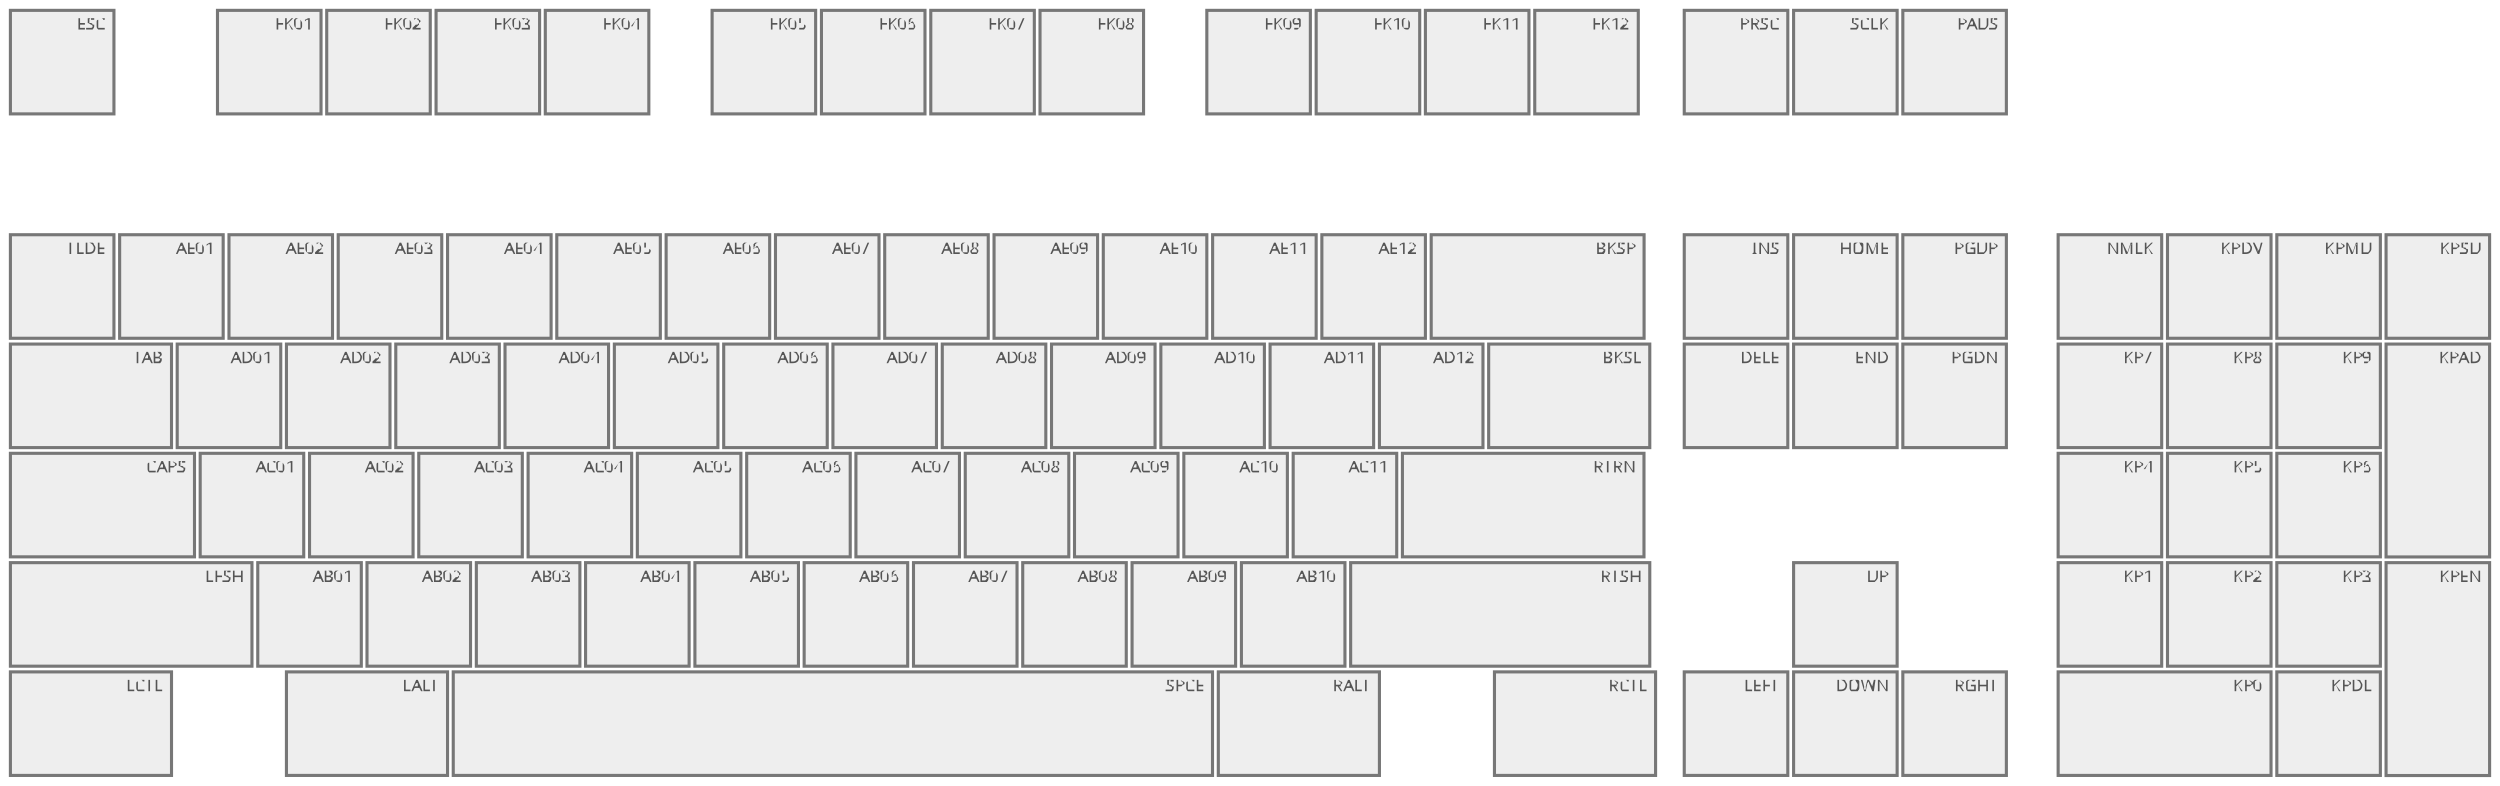
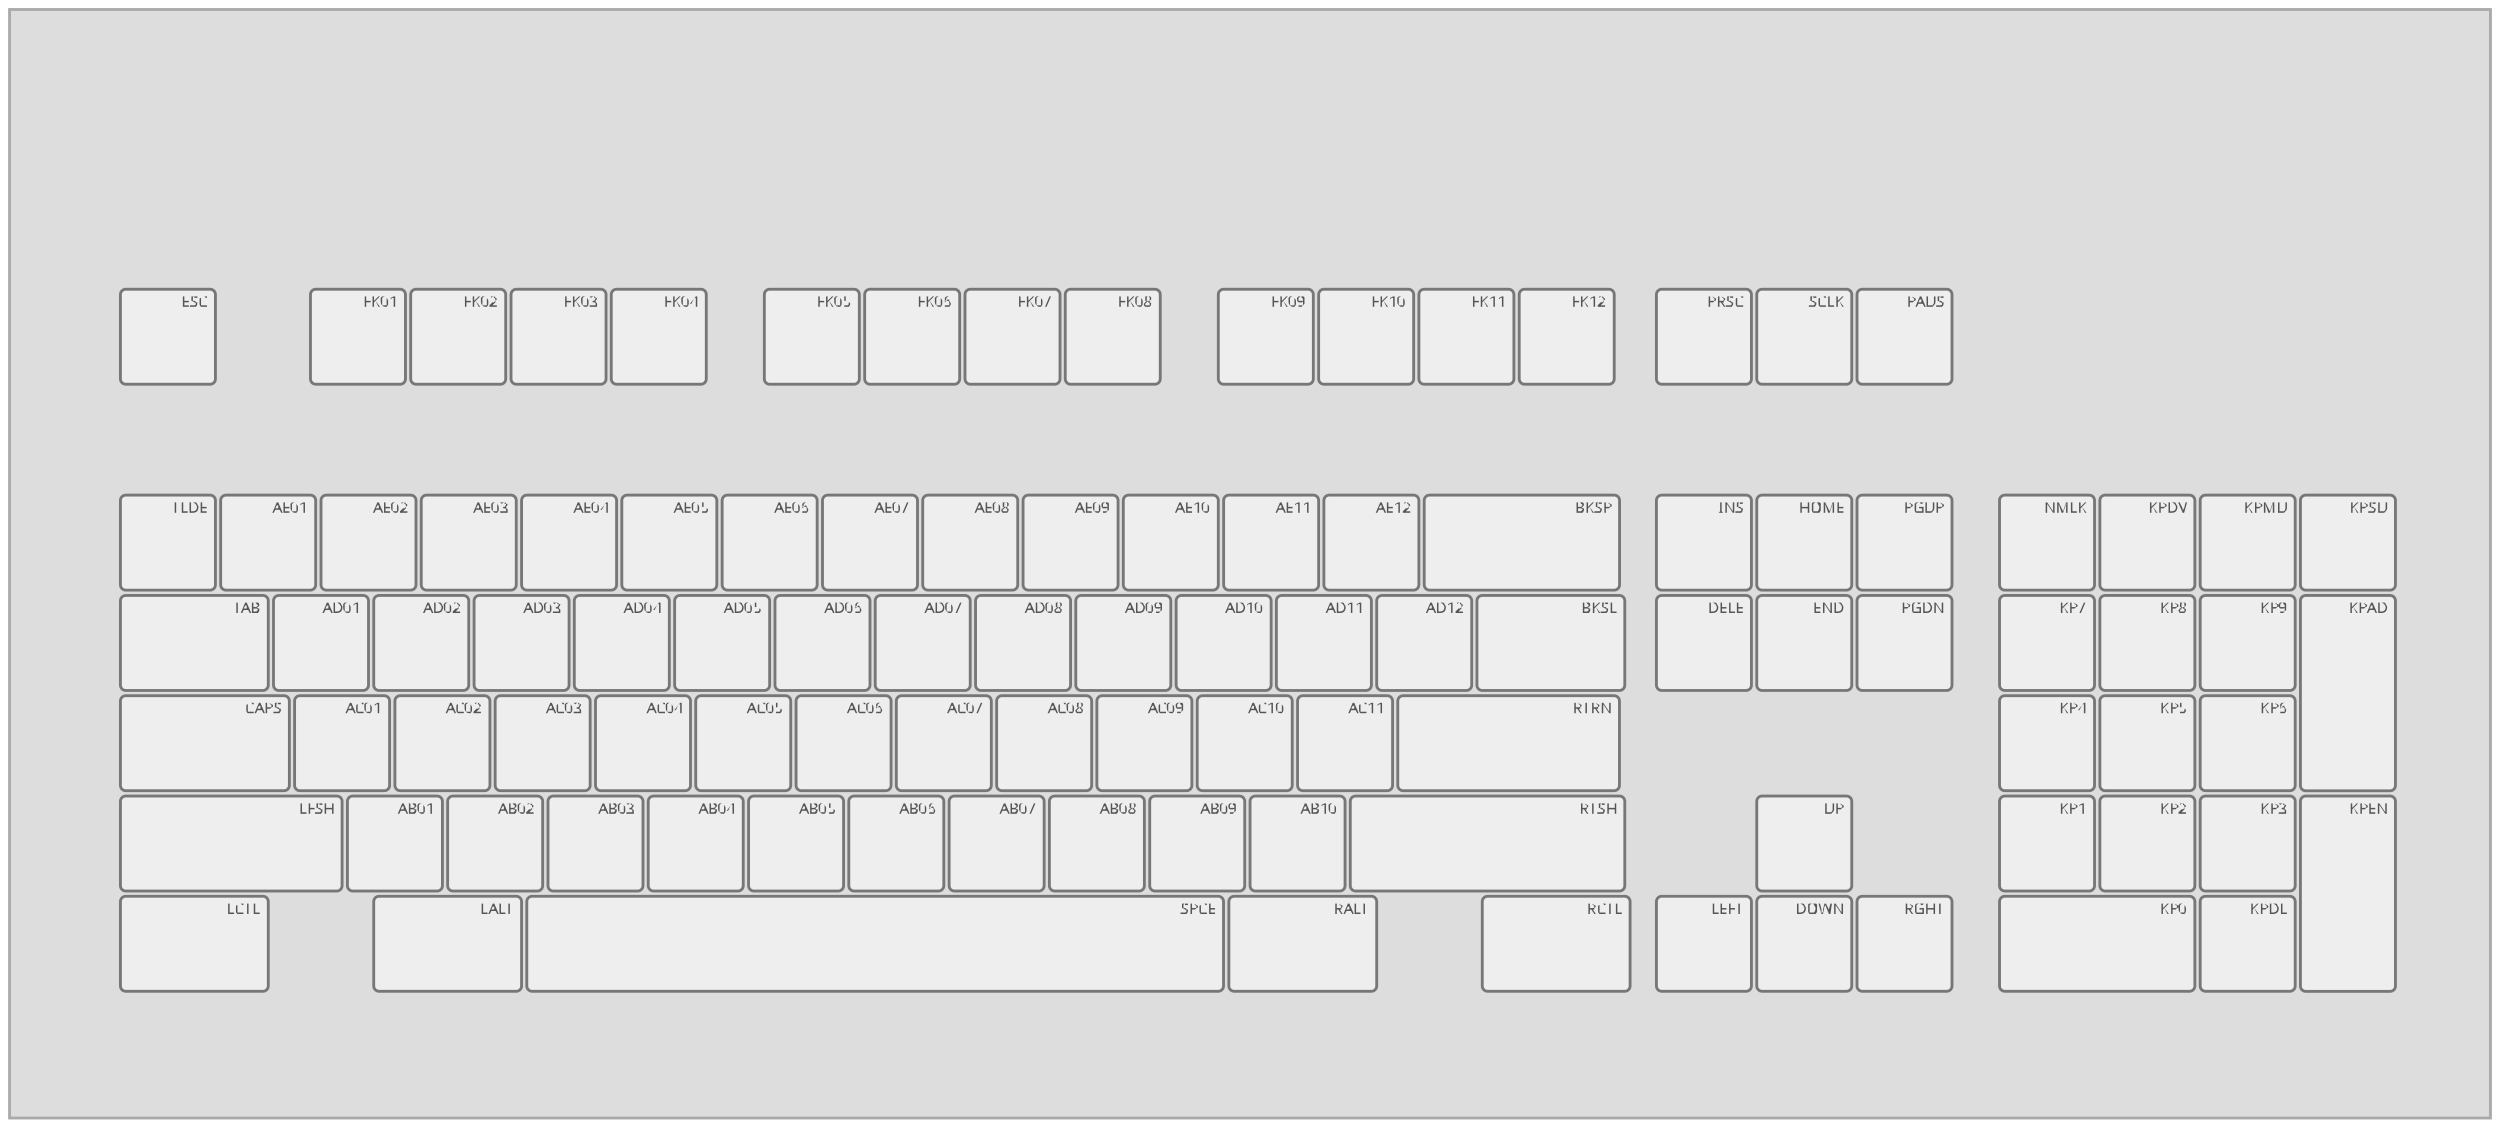
- <svg xmlns="http://www.w3.org/2000/svg" width="1448.667" height="455.333" viewBox="1.067 2.844 24.144 7.589">
-   <style>.key { fill: #eee; stroke: #777; stroke-width: 0.03; }.key-id { fill: #555; font: 0.16px sans-serif; pointer-events: none; }</style>
+ <svg xmlns="http://www.w3.org/2000/svg" width="1578.667" height="712" viewBox="-0.1 -0.1 26.311 11.867">
+   <style>.keyboard-frame { fill: var(--doodad-fill, #ddd); stroke: #aaa; stroke-width: 0.03; }.key { fill: var(--key-fill, #eee); stroke: #777; stroke-width: 0.03; }.key-id { fill: var(--key-id-fill, #555); font: 0.16px sans-serif; pointer-events: none; }</style>
  <g id="keyboard-geometry">
+     <g id="keyboard-decorations">
+       <rect class="keyboard-frame" x="0" y="0" width="26.111" height="11.667" />
+     </g>
    <g id="keys">
      <g id="key-ESC" data-key-id="ESC" data-kbd-keycode="1">
-         <rect class="key" x="1.167" y="2.944" width="1" height="1" />
+         <rect class="key" x="1.167" y="2.944" width="1" height="1" rx="0.056" ry="0.056" style="--key-fill: #555" />
      </g>
      <g id="key-FK01" data-key-id="FK01" data-kbd-keycode="59">
-         <rect class="key" x="3.167" y="2.944" width="1" height="1" />
+         <rect class="key" x="3.167" y="2.944" width="1" height="1" rx="0.056" ry="0.056" />
      </g>
      <g id="key-FK02" data-key-id="FK02" data-kbd-keycode="60">
-         <rect class="key" x="4.222" y="2.944" width="1" height="1" />
+         <rect class="key" x="4.222" y="2.944" width="1" height="1" rx="0.056" ry="0.056" />
      </g>
      <g id="key-FK03" data-key-id="FK03" data-kbd-keycode="61">
-         <rect class="key" x="5.278" y="2.944" width="1" height="1" />
+         <rect class="key" x="5.278" y="2.944" width="1" height="1" rx="0.056" ry="0.056" />
      </g>
      <g id="key-FK04" data-key-id="FK04" data-kbd-keycode="62">
-         <rect class="key" x="6.333" y="2.944" width="1" height="1" />
+         <rect class="key" x="6.333" y="2.944" width="1" height="1" rx="0.056" ry="0.056" />
      </g>
      <g id="key-FK05" data-key-id="FK05" data-kbd-keycode="63">
-         <rect class="key" x="7.944" y="2.944" width="1" height="1" />
+         <rect class="key" x="7.944" y="2.944" width="1" height="1" rx="0.056" ry="0.056" />
      </g>
      <g id="key-FK06" data-key-id="FK06" data-kbd-keycode="64">
-         <rect class="key" x="9" y="2.944" width="1" height="1" />
+         <rect class="key" x="9" y="2.944" width="1" height="1" rx="0.056" ry="0.056" />
      </g>
      <g id="key-FK07" data-key-id="FK07" data-kbd-keycode="65">
-         <rect class="key" x="10.056" y="2.944" width="1" height="1" />
+         <rect class="key" x="10.056" y="2.944" width="1" height="1" rx="0.056" ry="0.056" />
      </g>
      <g id="key-FK08" data-key-id="FK08" data-kbd-keycode="66">
-         <rect class="key" x="11.111" y="2.944" width="1" height="1" />
+         <rect class="key" x="11.111" y="2.944" width="1" height="1" rx="0.056" ry="0.056" />
      </g>
      <g id="key-FK09" data-key-id="FK09" data-kbd-keycode="67">
-         <rect class="key" x="12.722" y="2.944" width="1" height="1" />
+         <rect class="key" x="12.722" y="2.944" width="1" height="1" rx="0.056" ry="0.056" />
      </g>
      <g id="key-FK10" data-key-id="FK10" data-kbd-keycode="68">
-         <rect class="key" x="13.778" y="2.944" width="1" height="1" />
+         <rect class="key" x="13.778" y="2.944" width="1" height="1" rx="0.056" ry="0.056" />
      </g>
      <g id="key-FK11" data-key-id="FK11" data-kbd-keycode="87">
-         <rect class="key" x="14.833" y="2.944" width="1" height="1" />
+         <rect class="key" x="14.833" y="2.944" width="1" height="1" rx="0.056" ry="0.056" />
      </g>
      <g id="key-FK12" data-key-id="FK12" data-kbd-keycode="88">
-         <rect class="key" x="15.889" y="2.944" width="1" height="1" />
+         <rect class="key" x="15.889" y="2.944" width="1" height="1" rx="0.056" ry="0.056" />
      </g>
      <g id="key-PRSC" data-key-id="PRSC" data-kbd-keycode="99">
-         <rect class="key" x="17.333" y="2.944" width="1" height="1" />
+         <rect class="key" x="17.333" y="2.944" width="1" height="1" rx="0.056" ry="0.056" />
      </g>
      <g id="key-SCLK" data-key-id="SCLK" data-kbd-keycode="70">
-         <rect class="key" x="18.389" y="2.944" width="1" height="1" />
+         <rect class="key" x="18.389" y="2.944" width="1" height="1" rx="0.056" ry="0.056" />
      </g>
      <g id="key-PAUS" data-key-id="PAUS" data-kbd-keycode="119">
-         <rect class="key" x="19.444" y="2.944" width="1" height="1" />
+         <rect class="key" x="19.444" y="2.944" width="1" height="1" rx="0.056" ry="0.056" />
      </g>
      <g id="key-TLDE" data-key-id="TLDE" data-kbd-keycode="41">
-         <rect class="key" x="1.167" y="5.111" width="1" height="1" />
+         <rect class="key" x="1.167" y="5.111" width="1" height="1" rx="0.056" ry="0.056" />
      </g>
      <g id="key-AE01" data-key-id="AE01" data-kbd-keycode="2">
-         <rect class="key" x="2.222" y="5.111" width="1" height="1" />
+         <rect class="key" x="2.222" y="5.111" width="1" height="1" rx="0.056" ry="0.056" />
      </g>
      <g id="key-AE02" data-key-id="AE02" data-kbd-keycode="3">
-         <rect class="key" x="3.278" y="5.111" width="1" height="1" />
+         <rect class="key" x="3.278" y="5.111" width="1" height="1" rx="0.056" ry="0.056" />
      </g>
      <g id="key-AE03" data-key-id="AE03" data-kbd-keycode="4">
-         <rect class="key" x="4.333" y="5.111" width="1" height="1" />
+         <rect class="key" x="4.333" y="5.111" width="1" height="1" rx="0.056" ry="0.056" />
      </g>
      <g id="key-AE04" data-key-id="AE04" data-kbd-keycode="5">
-         <rect class="key" x="5.389" y="5.111" width="1" height="1" />
+         <rect class="key" x="5.389" y="5.111" width="1" height="1" rx="0.056" ry="0.056" />
      </g>
      <g id="key-AE05" data-key-id="AE05" data-kbd-keycode="6">
-         <rect class="key" x="6.444" y="5.111" width="1" height="1" />
+         <rect class="key" x="6.444" y="5.111" width="1" height="1" rx="0.056" ry="0.056" />
      </g>
      <g id="key-AE06" data-key-id="AE06" data-kbd-keycode="7">
-         <rect class="key" x="7.5" y="5.111" width="1" height="1" />
+         <rect class="key" x="7.5" y="5.111" width="1" height="1" rx="0.056" ry="0.056" />
      </g>
      <g id="key-AE07" data-key-id="AE07" data-kbd-keycode="8">
-         <rect class="key" x="8.556" y="5.111" width="1" height="1" />
+         <rect class="key" x="8.556" y="5.111" width="1" height="1" rx="0.056" ry="0.056" />
      </g>
      <g id="key-AE08" data-key-id="AE08" data-kbd-keycode="9">
-         <rect class="key" x="9.611" y="5.111" width="1" height="1" />
+         <rect class="key" x="9.611" y="5.111" width="1" height="1" rx="0.056" ry="0.056" />
      </g>
      <g id="key-AE09" data-key-id="AE09" data-kbd-keycode="10">
-         <rect class="key" x="10.667" y="5.111" width="1" height="1" />
+         <rect class="key" x="10.667" y="5.111" width="1" height="1" rx="0.056" ry="0.056" />
      </g>
      <g id="key-AE10" data-key-id="AE10" data-kbd-keycode="11">
-         <rect class="key" x="11.722" y="5.111" width="1" height="1" />
+         <rect class="key" x="11.722" y="5.111" width="1" height="1" rx="0.056" ry="0.056" />
      </g>
      <g id="key-AE11" data-key-id="AE11" data-kbd-keycode="12">
-         <rect class="key" x="12.778" y="5.111" width="1" height="1" />
+         <rect class="key" x="12.778" y="5.111" width="1" height="1" rx="0.056" ry="0.056" />
      </g>
      <g id="key-AE12" data-key-id="AE12" data-kbd-keycode="13">
-         <rect class="key" x="13.833" y="5.111" width="1" height="1" />
+         <rect class="key" x="13.833" y="5.111" width="1" height="1" rx="0.056" ry="0.056" />
      </g>
      <g id="key-BKSP" data-key-id="BKSP" data-kbd-keycode="14">
-         <rect class="key" x="14.889" y="5.111" width="2.056" height="1" />
+         <rect class="key" x="14.889" y="5.111" width="2.056" height="1" rx="0.056" ry="0.056" style="--key-fill: #555" />
      </g>
      <g id="key-TAB" data-key-id="TAB" data-kbd-keycode="15">
-         <rect class="key" x="1.167" y="6.167" width="1.556" height="1" />
+         <rect class="key" x="1.167" y="6.167" width="1.556" height="1" rx="0.056" ry="0.056" style="--key-fill: #555" />
      </g>
      <g id="key-AD01" data-key-id="AD01" data-kbd-keycode="16">
-         <rect class="key" x="2.778" y="6.167" width="1" height="1" />
+         <rect class="key" x="2.778" y="6.167" width="1" height="1" rx="0.056" ry="0.056" />
      </g>
      <g id="key-AD02" data-key-id="AD02" data-kbd-keycode="17">
-         <rect class="key" x="3.833" y="6.167" width="1" height="1" />
+         <rect class="key" x="3.833" y="6.167" width="1" height="1" rx="0.056" ry="0.056" />
      </g>
      <g id="key-AD03" data-key-id="AD03" data-kbd-keycode="18">
-         <rect class="key" x="4.889" y="6.167" width="1" height="1" />
+         <rect class="key" x="4.889" y="6.167" width="1" height="1" rx="0.056" ry="0.056" />
      </g>
      <g id="key-AD04" data-key-id="AD04" data-kbd-keycode="19">
-         <rect class="key" x="5.944" y="6.167" width="1" height="1" />
+         <rect class="key" x="5.944" y="6.167" width="1" height="1" rx="0.056" ry="0.056" />
      </g>
      <g id="key-AD05" data-key-id="AD05" data-kbd-keycode="20">
-         <rect class="key" x="7" y="6.167" width="1" height="1" />
+         <rect class="key" x="7" y="6.167" width="1" height="1" rx="0.056" ry="0.056" />
      </g>
      <g id="key-AD06" data-key-id="AD06" data-kbd-keycode="21">
-         <rect class="key" x="8.056" y="6.167" width="1" height="1" />
+         <rect class="key" x="8.056" y="6.167" width="1" height="1" rx="0.056" ry="0.056" />
      </g>
      <g id="key-AD07" data-key-id="AD07" data-kbd-keycode="22">
-         <rect class="key" x="9.111" y="6.167" width="1" height="1" />
+         <rect class="key" x="9.111" y="6.167" width="1" height="1" rx="0.056" ry="0.056" />
      </g>
      <g id="key-AD08" data-key-id="AD08" data-kbd-keycode="23">
-         <rect class="key" x="10.167" y="6.167" width="1" height="1" />
+         <rect class="key" x="10.167" y="6.167" width="1" height="1" rx="0.056" ry="0.056" />
      </g>
      <g id="key-AD09" data-key-id="AD09" data-kbd-keycode="24">
-         <rect class="key" x="11.222" y="6.167" width="1" height="1" />
+         <rect class="key" x="11.222" y="6.167" width="1" height="1" rx="0.056" ry="0.056" />
      </g>
      <g id="key-AD10" data-key-id="AD10" data-kbd-keycode="25">
-         <rect class="key" x="12.278" y="6.167" width="1" height="1" />
+         <rect class="key" x="12.278" y="6.167" width="1" height="1" rx="0.056" ry="0.056" />
      </g>
      <g id="key-AD11" data-key-id="AD11" data-kbd-keycode="26">
-         <rect class="key" x="13.333" y="6.167" width="1" height="1" />
+         <rect class="key" x="13.333" y="6.167" width="1" height="1" rx="0.056" ry="0.056" />
      </g>
      <g id="key-AD12" data-key-id="AD12" data-kbd-keycode="27">
-         <rect class="key" x="14.389" y="6.167" width="1" height="1" />
+         <rect class="key" x="14.389" y="6.167" width="1" height="1" rx="0.056" ry="0.056" />
      </g>
      <g id="key-BKSL" data-key-id="BKSL" data-kbd-keycode="43">
-         <rect class="key" x="15.444" y="6.167" width="1.556" height="1" />
+         <rect class="key" x="15.444" y="6.167" width="1.556" height="1" rx="0.056" ry="0.056" />
      </g>
      <g id="key-CAPS" data-key-id="CAPS" data-kbd-keycode="58">
-         <rect class="key" x="1.167" y="7.222" width="1.778" height="1" />
+         <rect class="key" x="1.167" y="7.222" width="1.778" height="1" rx="0.056" ry="0.056" style="--key-fill: #555" />
      </g>
      <g id="key-AC01" data-key-id="AC01" data-kbd-keycode="30">
-         <rect class="key" x="3" y="7.222" width="1" height="1" />
+         <rect class="key" x="3" y="7.222" width="1" height="1" rx="0.056" ry="0.056" />
      </g>
      <g id="key-AC02" data-key-id="AC02" data-kbd-keycode="31">
-         <rect class="key" x="4.056" y="7.222" width="1" height="1" />
+         <rect class="key" x="4.056" y="7.222" width="1" height="1" rx="0.056" ry="0.056" />
      </g>
      <g id="key-AC03" data-key-id="AC03" data-kbd-keycode="32">
-         <rect class="key" x="5.111" y="7.222" width="1" height="1" />
+         <rect class="key" x="5.111" y="7.222" width="1" height="1" rx="0.056" ry="0.056" />
      </g>
      <g id="key-AC04" data-key-id="AC04" data-kbd-keycode="33">
-         <rect class="key" x="6.167" y="7.222" width="1" height="1" />
+         <rect class="key" x="6.167" y="7.222" width="1" height="1" rx="0.056" ry="0.056" />
      </g>
      <g id="key-AC05" data-key-id="AC05" data-kbd-keycode="34">
-         <rect class="key" x="7.222" y="7.222" width="1" height="1" />
+         <rect class="key" x="7.222" y="7.222" width="1" height="1" rx="0.056" ry="0.056" />
      </g>
      <g id="key-AC06" data-key-id="AC06" data-kbd-keycode="35">
-         <rect class="key" x="8.278" y="7.222" width="1" height="1" />
+         <rect class="key" x="8.278" y="7.222" width="1" height="1" rx="0.056" ry="0.056" />
      </g>
      <g id="key-AC07" data-key-id="AC07" data-kbd-keycode="36">
-         <rect class="key" x="9.333" y="7.222" width="1" height="1" />
+         <rect class="key" x="9.333" y="7.222" width="1" height="1" rx="0.056" ry="0.056" />
      </g>
      <g id="key-AC08" data-key-id="AC08" data-kbd-keycode="37">
-         <rect class="key" x="10.389" y="7.222" width="1" height="1" />
+         <rect class="key" x="10.389" y="7.222" width="1" height="1" rx="0.056" ry="0.056" />
      </g>
      <g id="key-AC09" data-key-id="AC09" data-kbd-keycode="38">
-         <rect class="key" x="11.444" y="7.222" width="1" height="1" />
+         <rect class="key" x="11.444" y="7.222" width="1" height="1" rx="0.056" ry="0.056" />
      </g>
      <g id="key-AC10" data-key-id="AC10" data-kbd-keycode="39">
-         <rect class="key" x="12.5" y="7.222" width="1" height="1" />
+         <rect class="key" x="12.5" y="7.222" width="1" height="1" rx="0.056" ry="0.056" />
      </g>
      <g id="key-AC11" data-key-id="AC11" data-kbd-keycode="40">
-         <rect class="key" x="13.556" y="7.222" width="1" height="1" />
+         <rect class="key" x="13.556" y="7.222" width="1" height="1" rx="0.056" ry="0.056" />
      </g>
      <g id="key-RTRN" data-key-id="RTRN" data-kbd-keycode="28">
-         <rect class="key" x="14.611" y="7.222" width="2.333" height="1" />
+         <rect class="key" x="14.611" y="7.222" width="2.333" height="1" rx="0.056" ry="0.056" style="--key-fill: #555" />
      </g>
      <g id="key-LFSH" data-key-id="LFSH" data-kbd-keycode="42">
-         <rect class="key" x="1.167" y="8.278" width="2.333" height="1" />
+         <rect class="key" x="1.167" y="8.278" width="2.333" height="1" rx="0.056" ry="0.056" style="--key-fill: #555" />
      </g>
      <g id="key-AB01" data-key-id="AB01" data-kbd-keycode="44">
-         <rect class="key" x="3.556" y="8.278" width="1" height="1" />
+         <rect class="key" x="3.556" y="8.278" width="1" height="1" rx="0.056" ry="0.056" />
      </g>
      <g id="key-AB02" data-key-id="AB02" data-kbd-keycode="45">
-         <rect class="key" x="4.611" y="8.278" width="1" height="1" />
+         <rect class="key" x="4.611" y="8.278" width="1" height="1" rx="0.056" ry="0.056" />
      </g>
      <g id="key-AB03" data-key-id="AB03" data-kbd-keycode="46">
-         <rect class="key" x="5.667" y="8.278" width="1" height="1" />
+         <rect class="key" x="5.667" y="8.278" width="1" height="1" rx="0.056" ry="0.056" />
      </g>
      <g id="key-AB04" data-key-id="AB04" data-kbd-keycode="47">
-         <rect class="key" x="6.722" y="8.278" width="1" height="1" />
+         <rect class="key" x="6.722" y="8.278" width="1" height="1" rx="0.056" ry="0.056" />
      </g>
      <g id="key-AB05" data-key-id="AB05" data-kbd-keycode="48">
-         <rect class="key" x="7.778" y="8.278" width="1" height="1" />
+         <rect class="key" x="7.778" y="8.278" width="1" height="1" rx="0.056" ry="0.056" />
      </g>
      <g id="key-AB06" data-key-id="AB06" data-kbd-keycode="49">
-         <rect class="key" x="8.833" y="8.278" width="1" height="1" />
+         <rect class="key" x="8.833" y="8.278" width="1" height="1" rx="0.056" ry="0.056" />
      </g>
      <g id="key-AB07" data-key-id="AB07" data-kbd-keycode="50">
-         <rect class="key" x="9.889" y="8.278" width="1" height="1" />
+         <rect class="key" x="9.889" y="8.278" width="1" height="1" rx="0.056" ry="0.056" />
      </g>
      <g id="key-AB08" data-key-id="AB08" data-kbd-keycode="51">
-         <rect class="key" x="10.944" y="8.278" width="1" height="1" />
+         <rect class="key" x="10.944" y="8.278" width="1" height="1" rx="0.056" ry="0.056" />
      </g>
      <g id="key-AB09" data-key-id="AB09" data-kbd-keycode="52">
-         <rect class="key" x="12" y="8.278" width="1" height="1" />
+         <rect class="key" x="12" y="8.278" width="1" height="1" rx="0.056" ry="0.056" />
      </g>
      <g id="key-AB10" data-key-id="AB10" data-kbd-keycode="53">
-         <rect class="key" x="13.056" y="8.278" width="1" height="1" />
+         <rect class="key" x="13.056" y="8.278" width="1" height="1" rx="0.056" ry="0.056" />
      </g>
      <g id="key-RTSH" data-key-id="RTSH" data-kbd-keycode="54">
-         <rect class="key" x="14.111" y="8.278" width="2.889" height="1" />
+         <rect class="key" x="14.111" y="8.278" width="2.889" height="1" rx="0.056" ry="0.056" style="--key-fill: #555" />
      </g>
      <g id="key-LCTL" data-key-id="LCTL" data-kbd-keycode="29">
-         <rect class="key" x="1.167" y="9.333" width="1.556" height="1" />
+         <rect class="key" x="1.167" y="9.333" width="1.556" height="1" rx="0.056" ry="0.056" style="--key-fill: #555" />
      </g>
      <g id="key-LALT" data-key-id="LALT" data-kbd-keycode="56">
-         <rect class="key" x="3.833" y="9.333" width="1.556" height="1" />
+         <rect class="key" x="3.833" y="9.333" width="1.556" height="1" rx="0.056" ry="0.056" style="--key-fill: #555" />
      </g>
      <g id="key-SPCE" data-key-id="SPCE" data-kbd-keycode="57">
-         <rect class="key" x="5.444" y="9.333" width="7.333" height="1" />
+         <rect class="key" x="5.444" y="9.333" width="7.333" height="1" rx="0.056" ry="0.056" style="--key-fill: #f6f6f6" />
      </g>
      <g id="key-RALT" data-key-id="RALT" data-kbd-keycode="100">
-         <rect class="key" x="12.833" y="9.333" width="1.556" height="1" />
+         <rect class="key" x="12.833" y="9.333" width="1.556" height="1" rx="0.056" ry="0.056" style="--key-fill: #555" />
      </g>
      <g id="key-RCTL" data-key-id="RCTL" data-kbd-keycode="97">
-         <rect class="key" x="15.5" y="9.333" width="1.556" height="1" />
+         <rect class="key" x="15.5" y="9.333" width="1.556" height="1" rx="0.056" ry="0.056" style="--key-fill: #555" />
      </g>
      <g id="key-INS" data-key-id="INS" data-kbd-keycode="110">
-         <rect class="key" x="17.333" y="5.111" width="1" height="1" />
+         <rect class="key" x="17.333" y="5.111" width="1" height="1" rx="0.056" ry="0.056" style="--key-fill: #555" />
      </g>
      <g id="key-HOME" data-key-id="HOME" data-kbd-keycode="102">
-         <rect class="key" x="18.389" y="5.111" width="1" height="1" />
+         <rect class="key" x="18.389" y="5.111" width="1" height="1" rx="0.056" ry="0.056" style="--key-fill: #555" />
      </g>
      <g id="key-PGUP" data-key-id="PGUP" data-kbd-keycode="104">
-         <rect class="key" x="19.444" y="5.111" width="1" height="1" />
+         <rect class="key" x="19.444" y="5.111" width="1" height="1" rx="0.056" ry="0.056" style="--key-fill: #555" />
      </g>
      <g id="key-DELE" data-key-id="DELE" data-kbd-keycode="111">
-         <rect class="key" x="17.333" y="6.167" width="1" height="1" />
+         <rect class="key" x="17.333" y="6.167" width="1" height="1" rx="0.056" ry="0.056" style="--key-fill: #555" />
      </g>
      <g id="key-END" data-key-id="END" data-kbd-keycode="107">
-         <rect class="key" x="18.389" y="6.167" width="1" height="1" />
+         <rect class="key" x="18.389" y="6.167" width="1" height="1" rx="0.056" ry="0.056" style="--key-fill: #555" />
      </g>
      <g id="key-PGDN" data-key-id="PGDN" data-kbd-keycode="109">
-         <rect class="key" x="19.444" y="6.167" width="1" height="1" />
+         <rect class="key" x="19.444" y="6.167" width="1" height="1" rx="0.056" ry="0.056" style="--key-fill: #555" />
      </g>
      <g id="key-UP" data-key-id="UP" data-kbd-keycode="103">
-         <rect class="key" x="18.389" y="8.278" width="1" height="1" />
+         <rect class="key" x="18.389" y="8.278" width="1" height="1" rx="0.056" ry="0.056" style="--key-fill: #555" />
      </g>
      <g id="key-LEFT" data-key-id="LEFT" data-kbd-keycode="105">
-         <rect class="key" x="17.333" y="9.333" width="1" height="1" />
+         <rect class="key" x="17.333" y="9.333" width="1" height="1" rx="0.056" ry="0.056" style="--key-fill: #555" />
      </g>
      <g id="key-DOWN" data-key-id="DOWN" data-kbd-keycode="108">
-         <rect class="key" x="18.389" y="9.333" width="1" height="1" />
+         <rect class="key" x="18.389" y="9.333" width="1" height="1" rx="0.056" ry="0.056" style="--key-fill: #555" />
      </g>
      <g id="key-RGHT" data-key-id="RGHT" data-kbd-keycode="106">
-         <rect class="key" x="19.444" y="9.333" width="1" height="1" />
+         <rect class="key" x="19.444" y="9.333" width="1" height="1" rx="0.056" ry="0.056" style="--key-fill: #555" />
      </g>
      <g id="key-NMLK" data-key-id="NMLK" data-kbd-keycode="69">
-         <rect class="key" x="20.944" y="5.111" width="1" height="1" />
+         <rect class="key" x="20.944" y="5.111" width="1" height="1" rx="0.056" ry="0.056" style="--key-fill: #555" />
      </g>
      <g id="key-KPDV" data-key-id="KPDV" data-kbd-keycode="98">
-         <rect class="key" x="22" y="5.111" width="1" height="1" />
+         <rect class="key" x="22" y="5.111" width="1" height="1" rx="0.056" ry="0.056" style="--key-fill: #555" />
      </g>
      <g id="key-KPMU" data-key-id="KPMU" data-kbd-keycode="55">
-         <rect class="key" x="23.056" y="5.111" width="1" height="1" />
+         <rect class="key" x="23.056" y="5.111" width="1" height="1" rx="0.056" ry="0.056" style="--key-fill: #555" />
      </g>
      <g id="key-KPSU" data-key-id="KPSU" data-kbd-keycode="74">
-         <rect class="key" x="24.111" y="5.111" width="1" height="1" />
+         <rect class="key" x="24.111" y="5.111" width="1" height="1" rx="0.056" ry="0.056" style="--key-fill: #555" />
      </g>
      <g id="key-KP7" data-key-id="KP7" data-kbd-keycode="71">
-         <rect class="key" x="20.944" y="6.167" width="1" height="1" />
+         <rect class="key" x="20.944" y="6.167" width="1" height="1" rx="0.056" ry="0.056" />
      </g>
      <g id="key-KP8" data-key-id="KP8" data-kbd-keycode="72">
-         <rect class="key" x="22" y="6.167" width="1" height="1" />
+         <rect class="key" x="22" y="6.167" width="1" height="1" rx="0.056" ry="0.056" />
      </g>
      <g id="key-KP9" data-key-id="KP9" data-kbd-keycode="73">
-         <rect class="key" x="23.056" y="6.167" width="1" height="1" />
+         <rect class="key" x="23.056" y="6.167" width="1" height="1" rx="0.056" ry="0.056" />
      </g>
      <g id="key-KPAD" data-key-id="KPAD" data-kbd-keycode="78">
-         <rect class="key" x="24.111" y="6.167" width="1" height="2.056" />
+         <rect class="key" x="24.111" y="6.167" width="1" height="2.056" rx="0.056" ry="0.056" style="--key-fill: #555" />
      </g>
      <g id="key-KP4" data-key-id="KP4" data-kbd-keycode="75">
-         <rect class="key" x="20.944" y="7.222" width="1" height="1" />
+         <rect class="key" x="20.944" y="7.222" width="1" height="1" rx="0.056" ry="0.056" />
      </g>
      <g id="key-KP5" data-key-id="KP5" data-kbd-keycode="76">
-         <rect class="key" x="22" y="7.222" width="1" height="1" />
+         <rect class="key" x="22" y="7.222" width="1" height="1" rx="0.056" ry="0.056" />
      </g>
      <g id="key-KP6" data-key-id="KP6" data-kbd-keycode="77">
-         <rect class="key" x="23.056" y="7.222" width="1" height="1" />
+         <rect class="key" x="23.056" y="7.222" width="1" height="1" rx="0.056" ry="0.056" />
      </g>
      <g id="key-KP1" data-key-id="KP1" data-kbd-keycode="79">
-         <rect class="key" x="20.944" y="8.278" width="1" height="1" />
+         <rect class="key" x="20.944" y="8.278" width="1" height="1" rx="0.056" ry="0.056" />
      </g>
      <g id="key-KP2" data-key-id="KP2" data-kbd-keycode="80">
-         <rect class="key" x="22" y="8.278" width="1" height="1" />
+         <rect class="key" x="22" y="8.278" width="1" height="1" rx="0.056" ry="0.056" />
      </g>
      <g id="key-KP3" data-key-id="KP3" data-kbd-keycode="81">
-         <rect class="key" x="23.056" y="8.278" width="1" height="1" />
+         <rect class="key" x="23.056" y="8.278" width="1" height="1" rx="0.056" ry="0.056" />
      </g>
      <g id="key-KPEN" data-key-id="KPEN" data-kbd-keycode="96">
-         <rect class="key" x="24.111" y="8.278" width="1" height="2.056" />
+         <rect class="key" x="24.111" y="8.278" width="1" height="2.056" rx="0.056" ry="0.056" style="--key-fill: #555" />
      </g>
      <g id="key-KP0" data-key-id="KP0" data-kbd-keycode="82">
-         <rect class="key" x="20.944" y="9.333" width="2.056" height="1" />
+         <rect class="key" x="20.944" y="9.333" width="2.056" height="1" rx="0.056" ry="0.056" />
      </g>
      <g id="key-KPDL" data-key-id="KPDL" data-kbd-keycode="83">
-         <rect class="key" x="23.056" y="9.333" width="1" height="1" />
+         <rect class="key" x="23.056" y="9.333" width="1" height="1" rx="0.056" ry="0.056" />
      </g>
    </g>
  </g>
  <g id="factory-legends">
-     <text class="key-id" x="2.087" y="3.004" text-anchor="end" dominant-baseline="hanging">ESC</text>
+     <text class="key-id" x="2.087" y="3.004" text-anchor="end" dominant-baseline="hanging" style="--key-id-fill: #eee">ESC</text>
    <text class="key-id" x="4.087" y="3.004" text-anchor="end" dominant-baseline="hanging">FK01</text>
    <text class="key-id" x="5.142" y="3.004" text-anchor="end" dominant-baseline="hanging">FK02</text>
    <text class="key-id" x="6.198" y="3.004" text-anchor="end" dominant-baseline="hanging">FK03</text>
    <text class="key-id" x="7.253" y="3.004" text-anchor="end" dominant-baseline="hanging">FK04</text>
    <text class="key-id" x="8.864" y="3.004" text-anchor="end" dominant-baseline="hanging">FK05</text>
    <text class="key-id" x="9.92" y="3.004" text-anchor="end" dominant-baseline="hanging">FK06</text>
    <text class="key-id" x="10.976" y="3.004" text-anchor="end" dominant-baseline="hanging">FK07</text>
    <text class="key-id" x="12.031" y="3.004" text-anchor="end" dominant-baseline="hanging">FK08</text>
    <text class="key-id" x="13.642" y="3.004" text-anchor="end" dominant-baseline="hanging">FK09</text>
    <text class="key-id" x="14.698" y="3.004" text-anchor="end" dominant-baseline="hanging">FK10</text>
    <text class="key-id" x="15.753" y="3.004" text-anchor="end" dominant-baseline="hanging">FK11</text>
    <text class="key-id" x="16.809" y="3.004" text-anchor="end" dominant-baseline="hanging">FK12</text>
    <text class="key-id" x="18.253" y="3.004" text-anchor="end" dominant-baseline="hanging">PRSC</text>
    <text class="key-id" x="19.309" y="3.004" text-anchor="end" dominant-baseline="hanging">SCLK</text>
    <text class="key-id" x="20.364" y="3.004" text-anchor="end" dominant-baseline="hanging">PAUS</text>
    <text class="key-id" x="2.087" y="5.171" text-anchor="end" dominant-baseline="hanging">TLDE</text>
    <text class="key-id" x="3.142" y="5.171" text-anchor="end" dominant-baseline="hanging">AE01</text>
    <text class="key-id" x="4.198" y="5.171" text-anchor="end" dominant-baseline="hanging">AE02</text>
    <text class="key-id" x="5.253" y="5.171" text-anchor="end" dominant-baseline="hanging">AE03</text>
    <text class="key-id" x="6.309" y="5.171" text-anchor="end" dominant-baseline="hanging">AE04</text>
    <text class="key-id" x="7.364" y="5.171" text-anchor="end" dominant-baseline="hanging">AE05</text>
    <text class="key-id" x="8.42" y="5.171" text-anchor="end" dominant-baseline="hanging">AE06</text>
    <text class="key-id" x="9.476" y="5.171" text-anchor="end" dominant-baseline="hanging">AE07</text>
    <text class="key-id" x="10.531" y="5.171" text-anchor="end" dominant-baseline="hanging">AE08</text>
    <text class="key-id" x="11.587" y="5.171" text-anchor="end" dominant-baseline="hanging">AE09</text>
    <text class="key-id" x="12.642" y="5.171" text-anchor="end" dominant-baseline="hanging">AE10</text>
    <text class="key-id" x="13.698" y="5.171" text-anchor="end" dominant-baseline="hanging">AE11</text>
    <text class="key-id" x="14.753" y="5.171" text-anchor="end" dominant-baseline="hanging">AE12</text>
-     <text class="key-id" x="16.864" y="5.171" text-anchor="end" dominant-baseline="hanging">BKSP</text>
-     <text class="key-id" x="2.642" y="6.227" text-anchor="end" dominant-baseline="hanging">TAB</text>
+     <text class="key-id" x="16.864" y="5.171" text-anchor="end" dominant-baseline="hanging" style="--key-id-fill: #eee">BKSP</text>
+     <text class="key-id" x="2.642" y="6.227" text-anchor="end" dominant-baseline="hanging" style="--key-id-fill: #eee">TAB</text>
    <text class="key-id" x="3.698" y="6.227" text-anchor="end" dominant-baseline="hanging">AD01</text>
    <text class="key-id" x="4.753" y="6.227" text-anchor="end" dominant-baseline="hanging">AD02</text>
    <text class="key-id" x="5.809" y="6.227" text-anchor="end" dominant-baseline="hanging">AD03</text>
    <text class="key-id" x="6.864" y="6.227" text-anchor="end" dominant-baseline="hanging">AD04</text>
    <text class="key-id" x="7.92" y="6.227" text-anchor="end" dominant-baseline="hanging">AD05</text>
    <text class="key-id" x="8.976" y="6.227" text-anchor="end" dominant-baseline="hanging">AD06</text>
    <text class="key-id" x="10.031" y="6.227" text-anchor="end" dominant-baseline="hanging">AD07</text>
    <text class="key-id" x="11.087" y="6.227" text-anchor="end" dominant-baseline="hanging">AD08</text>
    <text class="key-id" x="12.142" y="6.227" text-anchor="end" dominant-baseline="hanging">AD09</text>
    <text class="key-id" x="13.198" y="6.227" text-anchor="end" dominant-baseline="hanging">AD10</text>
    <text class="key-id" x="14.253" y="6.227" text-anchor="end" dominant-baseline="hanging">AD11</text>
    <text class="key-id" x="15.309" y="6.227" text-anchor="end" dominant-baseline="hanging">AD12</text>
    <text class="key-id" x="16.92" y="6.227" text-anchor="end" dominant-baseline="hanging">BKSL</text>
-     <text class="key-id" x="2.864" y="7.282" text-anchor="end" dominant-baseline="hanging">CAPS</text>
+     <text class="key-id" x="2.864" y="7.282" text-anchor="end" dominant-baseline="hanging" style="--key-id-fill: #eee">CAPS</text>
    <text class="key-id" x="3.92" y="7.282" text-anchor="end" dominant-baseline="hanging">AC01</text>
    <text class="key-id" x="4.976" y="7.282" text-anchor="end" dominant-baseline="hanging">AC02</text>
    <text class="key-id" x="6.031" y="7.282" text-anchor="end" dominant-baseline="hanging">AC03</text>
    <text class="key-id" x="7.087" y="7.282" text-anchor="end" dominant-baseline="hanging">AC04</text>
    <text class="key-id" x="8.142" y="7.282" text-anchor="end" dominant-baseline="hanging">AC05</text>
    <text class="key-id" x="9.198" y="7.282" text-anchor="end" dominant-baseline="hanging">AC06</text>
    <text class="key-id" x="10.253" y="7.282" text-anchor="end" dominant-baseline="hanging">AC07</text>
    <text class="key-id" x="11.309" y="7.282" text-anchor="end" dominant-baseline="hanging">AC08</text>
    <text class="key-id" x="12.364" y="7.282" text-anchor="end" dominant-baseline="hanging">AC09</text>
    <text class="key-id" x="13.42" y="7.282" text-anchor="end" dominant-baseline="hanging">AC10</text>
    <text class="key-id" x="14.476" y="7.282" text-anchor="end" dominant-baseline="hanging">AC11</text>
-     <text class="key-id" x="16.864" y="7.282" text-anchor="end" dominant-baseline="hanging">RTRN</text>
-     <text class="key-id" x="3.42" y="8.338" text-anchor="end" dominant-baseline="hanging">LFSH</text>
+     <text class="key-id" x="16.864" y="7.282" text-anchor="end" dominant-baseline="hanging" style="--key-id-fill: #eee">RTRN</text>
+     <text class="key-id" x="3.42" y="8.338" text-anchor="end" dominant-baseline="hanging" style="--key-id-fill: #eee">LFSH</text>
    <text class="key-id" x="4.476" y="8.338" text-anchor="end" dominant-baseline="hanging">AB01</text>
    <text class="key-id" x="5.531" y="8.338" text-anchor="end" dominant-baseline="hanging">AB02</text>
    <text class="key-id" x="6.587" y="8.338" text-anchor="end" dominant-baseline="hanging">AB03</text>
    <text class="key-id" x="7.642" y="8.338" text-anchor="end" dominant-baseline="hanging">AB04</text>
    <text class="key-id" x="8.698" y="8.338" text-anchor="end" dominant-baseline="hanging">AB05</text>
    <text class="key-id" x="9.753" y="8.338" text-anchor="end" dominant-baseline="hanging">AB06</text>
    <text class="key-id" x="10.809" y="8.338" text-anchor="end" dominant-baseline="hanging">AB07</text>
    <text class="key-id" x="11.864" y="8.338" text-anchor="end" dominant-baseline="hanging">AB08</text>
    <text class="key-id" x="12.92" y="8.338" text-anchor="end" dominant-baseline="hanging">AB09</text>
    <text class="key-id" x="13.976" y="8.338" text-anchor="end" dominant-baseline="hanging">AB10</text>
-     <text class="key-id" x="16.92" y="8.338" text-anchor="end" dominant-baseline="hanging">RTSH</text>
-     <text class="key-id" x="2.642" y="9.393" text-anchor="end" dominant-baseline="hanging">LCTL</text>
-     <text class="key-id" x="5.309" y="9.393" text-anchor="end" dominant-baseline="hanging">LALT</text>
-     <text class="key-id" x="12.698" y="9.393" text-anchor="end" dominant-baseline="hanging">SPCE</text>
-     <text class="key-id" x="14.309" y="9.393" text-anchor="end" dominant-baseline="hanging">RALT</text>
-     <text class="key-id" x="16.976" y="9.393" text-anchor="end" dominant-baseline="hanging">RCTL</text>
-     <text class="key-id" x="18.253" y="5.171" text-anchor="end" dominant-baseline="hanging">INS</text>
-     <text class="key-id" x="19.309" y="5.171" text-anchor="end" dominant-baseline="hanging">HOME</text>
-     <text class="key-id" x="20.364" y="5.171" text-anchor="end" dominant-baseline="hanging">PGUP</text>
-     <text class="key-id" x="18.253" y="6.227" text-anchor="end" dominant-baseline="hanging">DELE</text>
-     <text class="key-id" x="19.309" y="6.227" text-anchor="end" dominant-baseline="hanging">END</text>
-     <text class="key-id" x="20.364" y="6.227" text-anchor="end" dominant-baseline="hanging">PGDN</text>
-     <text class="key-id" x="19.309" y="8.338" text-anchor="end" dominant-baseline="hanging">UP</text>
-     <text class="key-id" x="18.253" y="9.393" text-anchor="end" dominant-baseline="hanging">LEFT</text>
-     <text class="key-id" x="19.309" y="9.393" text-anchor="end" dominant-baseline="hanging">DOWN</text>
-     <text class="key-id" x="20.364" y="9.393" text-anchor="end" dominant-baseline="hanging">RGHT</text>
-     <text class="key-id" x="21.864" y="5.171" text-anchor="end" dominant-baseline="hanging">NMLK</text>
-     <text class="key-id" x="22.92" y="5.171" text-anchor="end" dominant-baseline="hanging">KPDV</text>
-     <text class="key-id" x="23.976" y="5.171" text-anchor="end" dominant-baseline="hanging">KPMU</text>
-     <text class="key-id" x="25.031" y="5.171" text-anchor="end" dominant-baseline="hanging">KPSU</text>
+     <text class="key-id" x="16.92" y="8.338" text-anchor="end" dominant-baseline="hanging" style="--key-id-fill: #eee">RTSH</text>
+     <text class="key-id" x="2.642" y="9.393" text-anchor="end" dominant-baseline="hanging" style="--key-id-fill: #eee">LCTL</text>
+     <text class="key-id" x="5.309" y="9.393" text-anchor="end" dominant-baseline="hanging" style="--key-id-fill: #eee">LALT</text>
+     <text class="key-id" x="12.698" y="9.393" text-anchor="end" dominant-baseline="hanging" style="--key-id-fill: #555">SPCE</text>
+     <text class="key-id" x="14.309" y="9.393" text-anchor="end" dominant-baseline="hanging" style="--key-id-fill: #eee">RALT</text>
+     <text class="key-id" x="16.976" y="9.393" text-anchor="end" dominant-baseline="hanging" style="--key-id-fill: #eee">RCTL</text>
+     <text class="key-id" x="18.253" y="5.171" text-anchor="end" dominant-baseline="hanging" style="--key-id-fill: #eee">INS</text>
+     <text class="key-id" x="19.309" y="5.171" text-anchor="end" dominant-baseline="hanging" style="--key-id-fill: #eee">HOME</text>
+     <text class="key-id" x="20.364" y="5.171" text-anchor="end" dominant-baseline="hanging" style="--key-id-fill: #eee">PGUP</text>
+     <text class="key-id" x="18.253" y="6.227" text-anchor="end" dominant-baseline="hanging" style="--key-id-fill: #eee">DELE</text>
+     <text class="key-id" x="19.309" y="6.227" text-anchor="end" dominant-baseline="hanging" style="--key-id-fill: #eee">END</text>
+     <text class="key-id" x="20.364" y="6.227" text-anchor="end" dominant-baseline="hanging" style="--key-id-fill: #eee">PGDN</text>
+     <text class="key-id" x="19.309" y="8.338" text-anchor="end" dominant-baseline="hanging" style="--key-id-fill: #eee">UP</text>
+     <text class="key-id" x="18.253" y="9.393" text-anchor="end" dominant-baseline="hanging" style="--key-id-fill: #eee">LEFT</text>
+     <text class="key-id" x="19.309" y="9.393" text-anchor="end" dominant-baseline="hanging" style="--key-id-fill: #eee">DOWN</text>
+     <text class="key-id" x="20.364" y="9.393" text-anchor="end" dominant-baseline="hanging" style="--key-id-fill: #eee">RGHT</text>
+     <text class="key-id" x="21.864" y="5.171" text-anchor="end" dominant-baseline="hanging" style="--key-id-fill: #eee">NMLK</text>
+     <text class="key-id" x="22.92" y="5.171" text-anchor="end" dominant-baseline="hanging" style="--key-id-fill: #eee">KPDV</text>
+     <text class="key-id" x="23.976" y="5.171" text-anchor="end" dominant-baseline="hanging" style="--key-id-fill: #eee">KPMU</text>
+     <text class="key-id" x="25.031" y="5.171" text-anchor="end" dominant-baseline="hanging" style="--key-id-fill: #eee">KPSU</text>
    <text class="key-id" x="21.864" y="6.227" text-anchor="end" dominant-baseline="hanging">KP7</text>
    <text class="key-id" x="22.92" y="6.227" text-anchor="end" dominant-baseline="hanging">KP8</text>
    <text class="key-id" x="23.976" y="6.227" text-anchor="end" dominant-baseline="hanging">KP9</text>
-     <text class="key-id" x="25.031" y="6.227" text-anchor="end" dominant-baseline="hanging">KPAD</text>
+     <text class="key-id" x="25.031" y="6.227" text-anchor="end" dominant-baseline="hanging" style="--key-id-fill: #eee">KPAD</text>
    <text class="key-id" x="21.864" y="7.282" text-anchor="end" dominant-baseline="hanging">KP4</text>
    <text class="key-id" x="22.92" y="7.282" text-anchor="end" dominant-baseline="hanging">KP5</text>
    <text class="key-id" x="23.976" y="7.282" text-anchor="end" dominant-baseline="hanging">KP6</text>
    <text class="key-id" x="21.864" y="8.338" text-anchor="end" dominant-baseline="hanging">KP1</text>
    <text class="key-id" x="22.92" y="8.338" text-anchor="end" dominant-baseline="hanging">KP2</text>
    <text class="key-id" x="23.976" y="8.338" text-anchor="end" dominant-baseline="hanging">KP3</text>
-     <text class="key-id" x="25.031" y="8.338" text-anchor="end" dominant-baseline="hanging">KPEN</text>
+     <text class="key-id" x="25.031" y="8.338" text-anchor="end" dominant-baseline="hanging" style="--key-id-fill: #eee">KPEN</text>
    <text class="key-id" x="22.92" y="9.393" text-anchor="end" dominant-baseline="hanging">KP0</text>
    <text class="key-id" x="23.976" y="9.393" text-anchor="end" dominant-baseline="hanging">KPDL</text>
  </g>
  <g id="overlay-legends" />
</svg>
